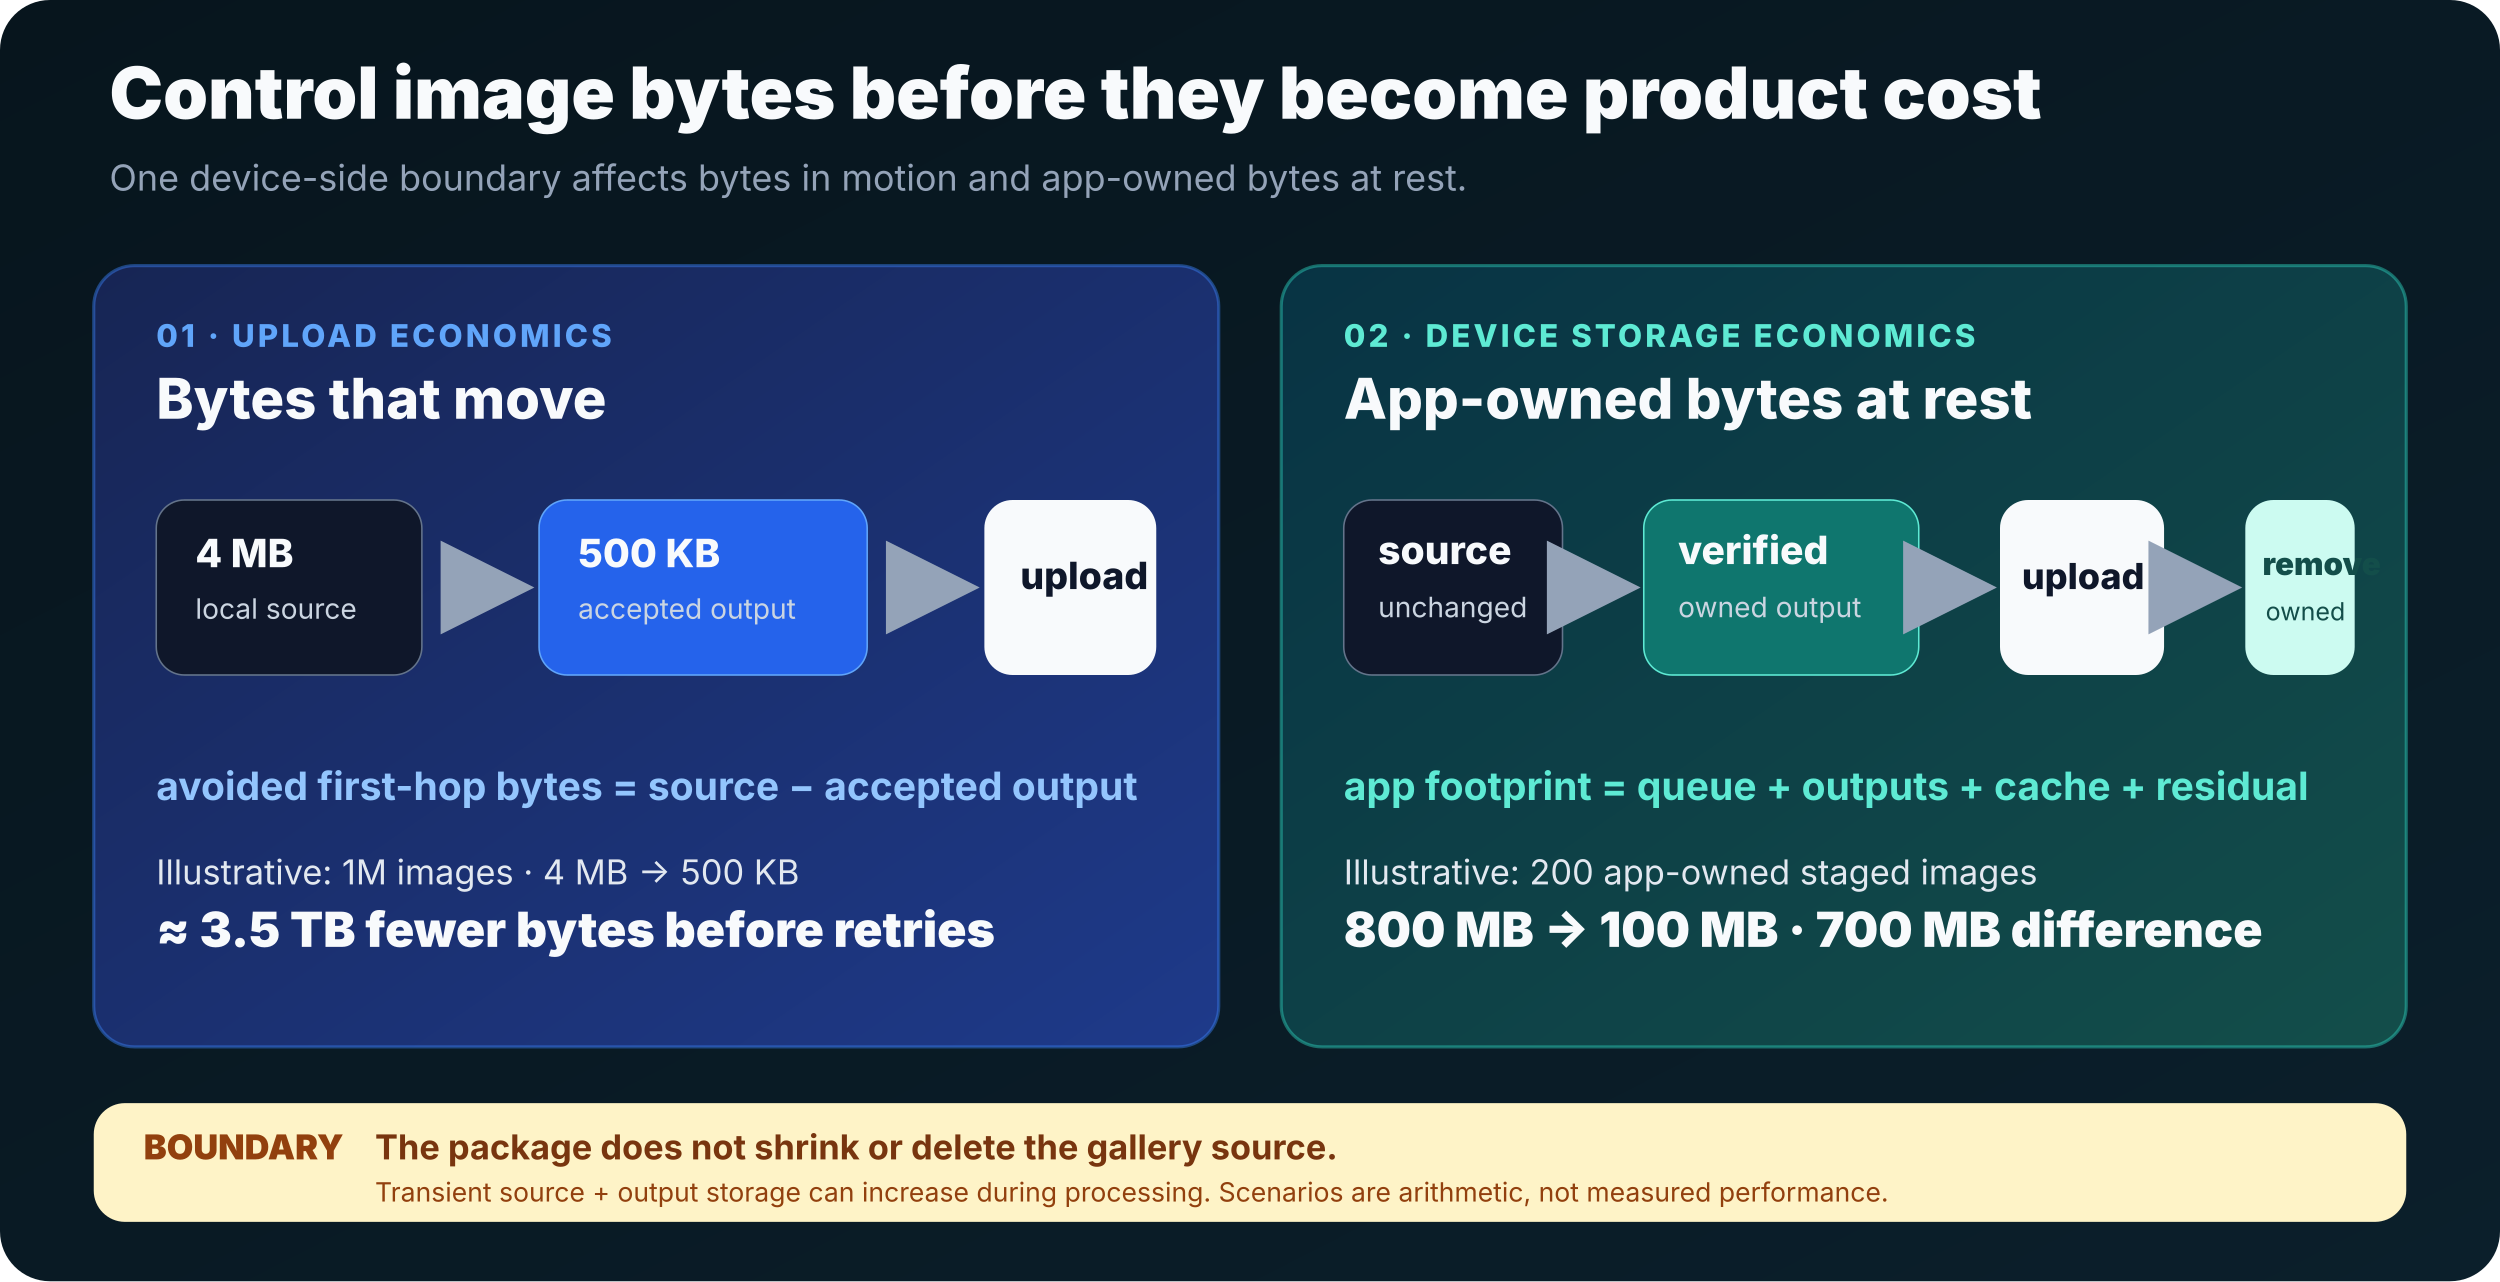
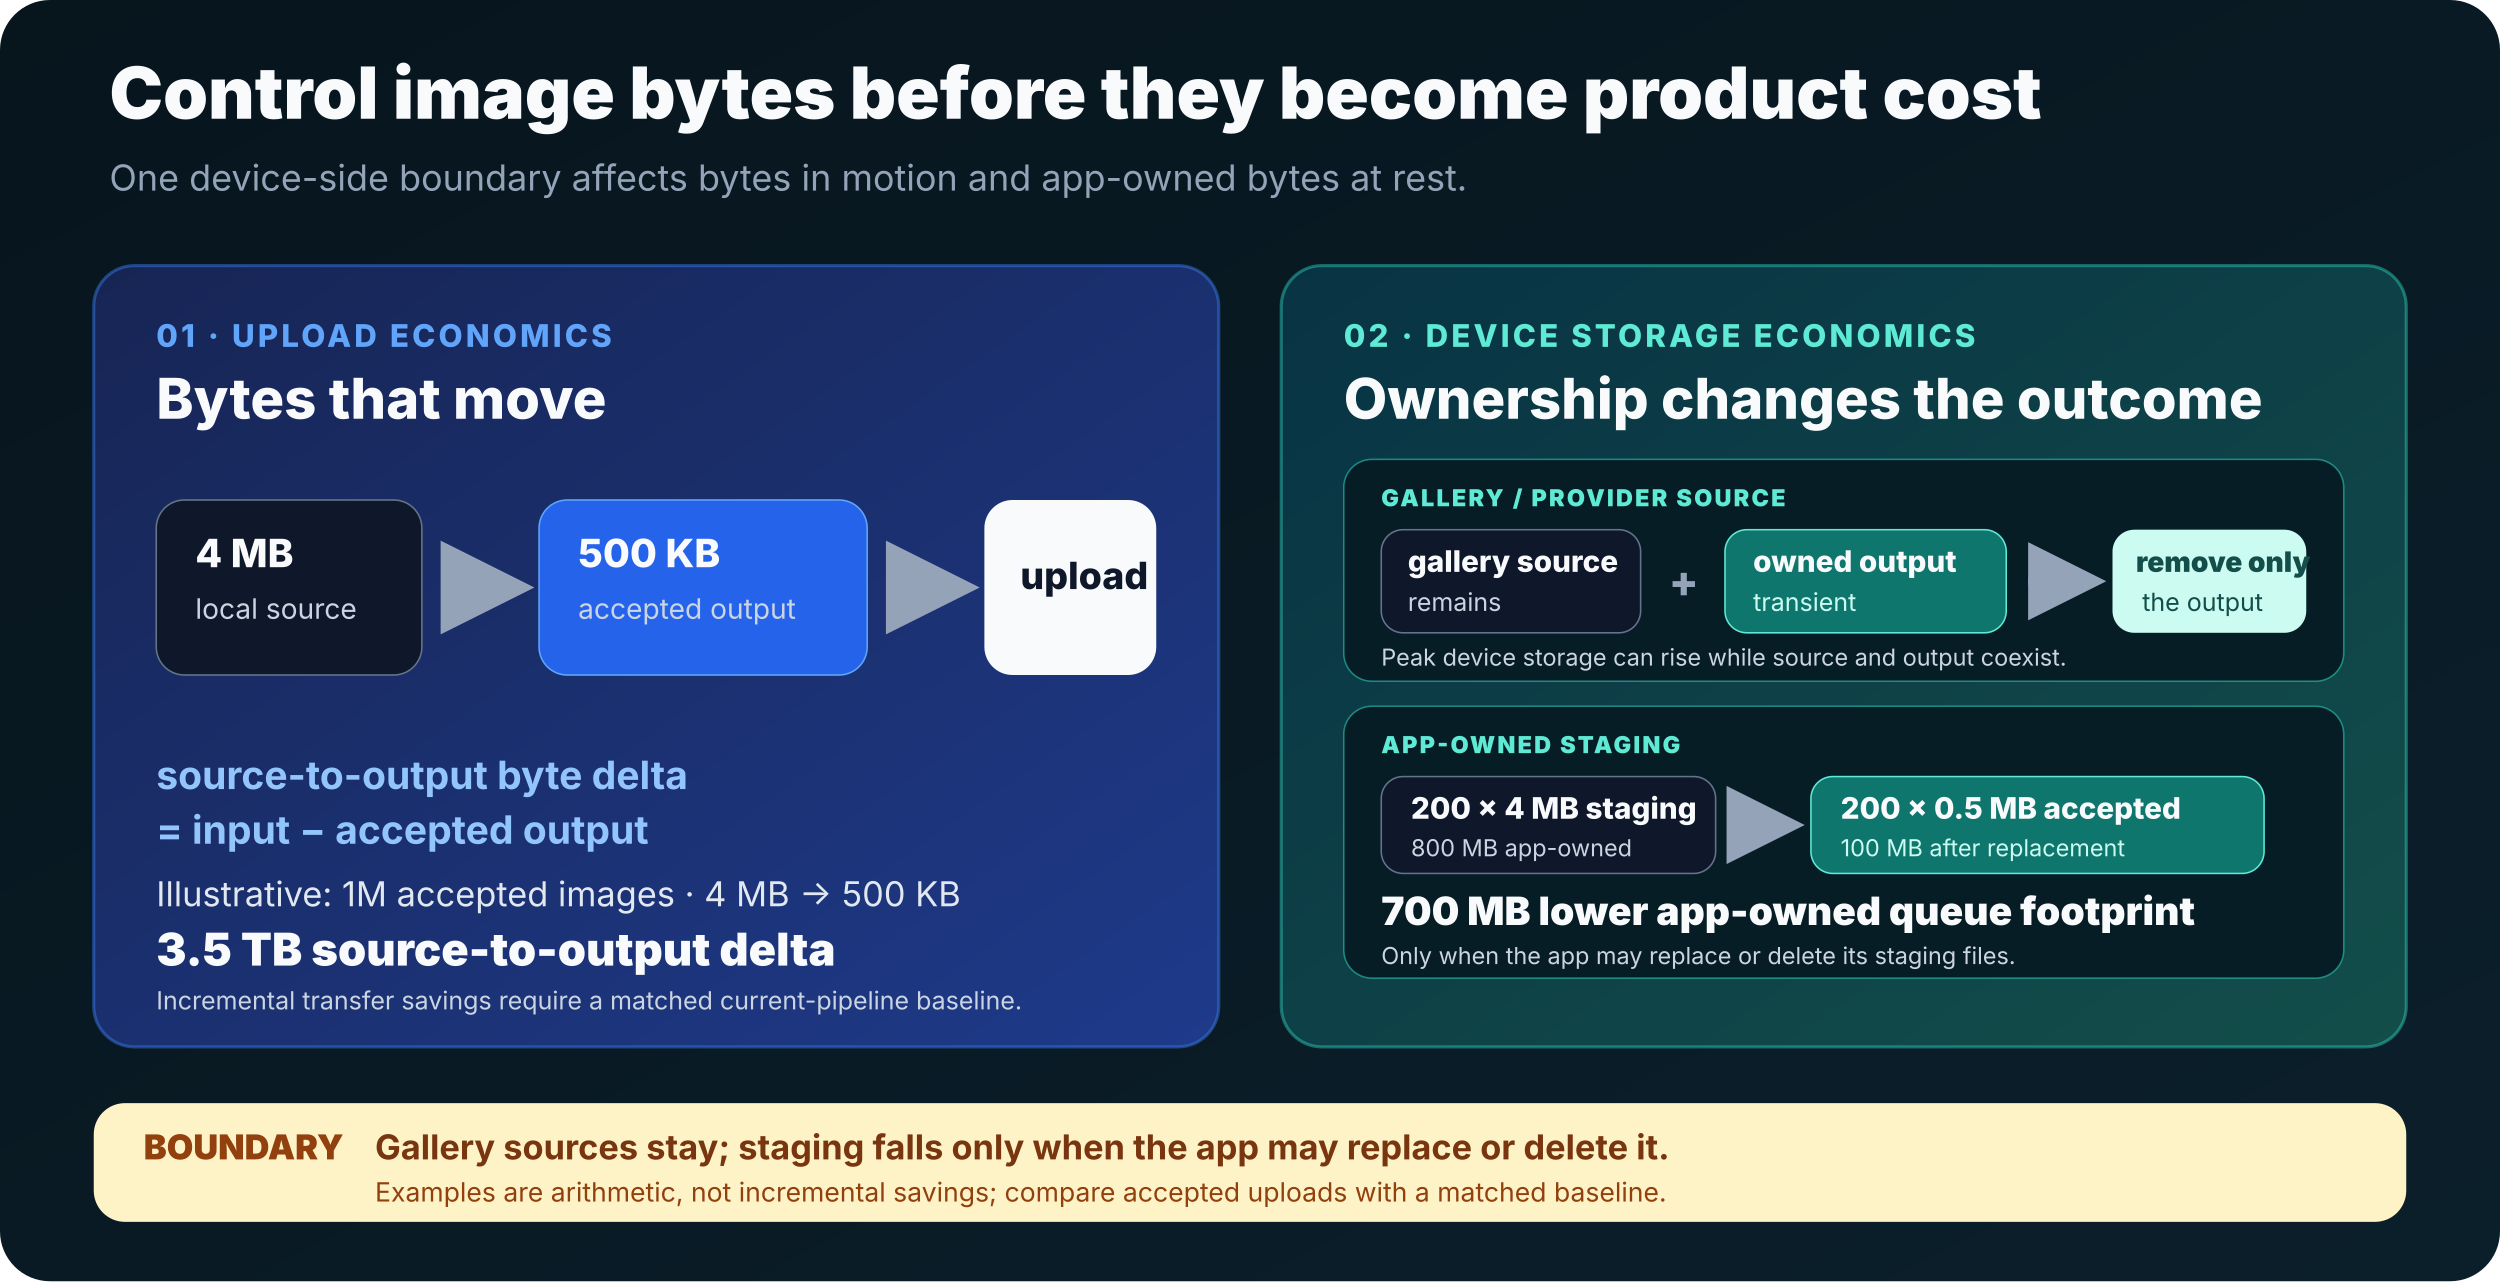
<svg xmlns="http://www.w3.org/2000/svg" width="1600" height="820" viewBox="0 0 1600 820" role="img" aria-labelledby="title desc">
  <defs>
    <linearGradient id="background" x1="0" y1="0" x2="1" y2="1">
      <stop offset="0" stop-color="#07151d" />
      <stop offset="1" stop-color="#0b1f2b" />
    </linearGradient>
    <linearGradient id="blue" x1="0" y1="0" x2="1" y2="1">
      <stop offset="0" stop-color="#172554" />
      <stop offset="1" stop-color="#1e3a8a" />
    </linearGradient>
    <linearGradient id="teal" x1="0" y1="0" x2="1" y2="1">
      <stop offset="0" stop-color="#083344" />
      <stop offset="1" stop-color="#134e4a" />
    </linearGradient>
    <marker id="arrow" markerWidth="10" markerHeight="10" refX="8" refY="5" orient="auto">
      <path d="M0,0 L10,5 L0,10 Z" fill="#94a3b8" />
    </marker>
    <style>
      text { font-family: Inter, ui-sans-serif, system-ui, -apple-system, BlinkMacSystemFont, "Segoe UI", sans-serif; }
      .label { font-size: 20px; font-weight: 800; letter-spacing: 2px; }
      .panel-title { font-size: 36px; font-weight: 800; fill: #f8fafc; }
      .box-title { font-size: 25px; font-weight: 800; fill: #f8fafc; }
      .box-note { font-size: 18px; fill: #cbd5e1; }
      .formula { font-size: 25px; font-weight: 750; }
      .scenario { font-size: 22px; fill: #e2e8f0; }
    </style>
  </defs>
  <rect width="1600" height="820" rx="32" fill="url(#background)" />
  <text x="70" y="76" fill="#f8fafc" font-size="46" font-weight="850">Control image bytes before they become product cost</text>
  <text x="70" y="122" fill="#94a3b8" font-size="23">One device-side boundary affects bytes in motion and app-owned bytes at rest.</text>
  <rect x="60" y="170" width="720" height="500" rx="26" fill="url(#blue)" stroke="#3b82f6" stroke-opacity="0.45" stroke-width="2" />
  <text x="100" y="222" class="label" fill="#60a5fa">01 · UPLOAD ECONOMICS</text>
  <text x="100" y="268" class="panel-title">Bytes that move</text>
  <rect x="100" y="320" width="170" height="112" rx="18" fill="#0f172a" stroke="#64748b" />
  <text x="125" y="363" class="box-title">4 MB</text>
  <text x="125" y="396" class="box-note">local source</text>
  <line x1="285" y1="376" x2="330" y2="376" stroke="#94a3b8" stroke-width="6" marker-end="url(#arrow)" />
  <rect x="345" y="320" width="210" height="112" rx="18" fill="#2563eb" stroke="#60a5fa" />
  <text x="370" y="363" class="box-title">500 KB</text>
  <text x="370" y="396" class="box-note">accepted output</text>
  <line x1="570" y1="376" x2="615" y2="376" stroke="#94a3b8" stroke-width="6" marker-end="url(#arrow)" />
  <rect x="630" y="320" width="110" height="112" rx="18" fill="#f8fafc" />
  <text x="653" y="377" fill="#0f172a" font-size="24" font-weight="800">upload</text>
-   <text x="100" y="512" class="formula" fill="#93c5fd">avoided first-hop bytes = source − accepted output</text>
-   <text x="100" y="566" class="scenario">Illustrative: 1M images · 4 MB → 500 KB</text>
-   <text x="100" y="606" fill="#f8fafc" font-size="31" font-weight="850">≈ 3.5 TB fewer bytes before retries</text>
+   <text x="100" y="505" class="formula" fill="#93c5fd">source-to-output byte delta</text>
+   <text x="100" y="540" class="formula" fill="#93c5fd">= input − accepted output</text>
+   <text x="100" y="580" class="scenario">Illustrative: 1M accepted images · 4 MB → 500 KB</text>
+   <text x="100" y="618" fill="#f8fafc" font-size="29" font-weight="850">3.5 TB source-to-output delta</text>
+   <text x="100" y="646" fill="#cbd5e1" font-size="16">Incremental transfer savings require a matched current-pipeline baseline.</text>
  <rect x="820" y="170" width="720" height="500" rx="26" fill="url(#teal)" stroke="#2dd4bf" stroke-opacity="0.45" stroke-width="2" />
  <text x="860" y="222" class="label" fill="#5eead4">02 · DEVICE STORAGE ECONOMICS</text>
-   <text x="860" y="268" class="panel-title">App-owned bytes at rest</text>
-   <rect x="860" y="320" width="140" height="112" rx="18" fill="#0f172a" stroke="#64748b" />
-   <text x="882" y="361" class="box-title">source</text>
-   <text x="882" y="395" class="box-note">unchanged</text>
-   <line x1="1010" y1="376" x2="1038" y2="376" stroke="#94a3b8" stroke-width="6" marker-end="url(#arrow)" />
-   <rect x="1052" y="320" width="176" height="112" rx="18" fill="#0f766e" stroke="#5eead4" />
-   <text x="1074" y="361" class="box-title">verified</text>
-   <text x="1074" y="395" class="box-note">owned output</text>
-   <line x1="1238" y1="376" x2="1266" y2="376" stroke="#94a3b8" stroke-width="6" marker-end="url(#arrow)" />
-   <rect x="1280" y="320" width="105" height="112" rx="18" fill="#f8fafc" />
-   <text x="1294" y="377" fill="#0f172a" font-size="23" font-weight="800">upload</text>
-   <line x1="1395" y1="376" x2="1423" y2="376" stroke="#94a3b8" stroke-width="6" marker-end="url(#arrow)" />
-   <rect x="1437" y="320" width="70" height="112" rx="18" fill="#ccfbf1" />
-   <text x="1448" y="368" fill="#134e4a" font-size="20" font-weight="850">remove</text>
-   <text x="1450" y="397" fill="#134e4a" font-size="16">owned</text>
-   <text x="860" y="512" class="formula" fill="#5eead4">app footprint = queue + outputs + cache + residual</text>
-   <text x="860" y="566" class="scenario">Illustrative: 200 app-owned staged images</text>
-   <text x="860" y="606" fill="#f8fafc" font-size="31" font-weight="850">800 MB → 100 MB · 700 MB difference</text>
+   <text x="860" y="268" class="panel-title">Ownership changes the outcome</text>
+   <rect x="860" y="294" width="640" height="142" rx="18" fill="#071d26" stroke="#2dd4bf" stroke-opacity="0.55" />
+   <text x="884" y="324" fill="#5eead4" font-size="15" font-weight="850" letter-spacing="1.4">GALLERY / PROVIDER SOURCE</text>
+   <rect x="884" y="339" width="166" height="66" rx="14" fill="#0f172a" stroke="#64748b" />
+   <text x="901" y="366" fill="#f8fafc" font-size="19" font-weight="800">gallery source</text>
+   <text x="901" y="391" fill="#cbd5e1" font-size="16">remains</text>
+   <text x="1068" y="382" fill="#94a3b8" font-size="28" font-weight="800">+</text>
+   <rect x="1104" y="339" width="180" height="66" rx="14" fill="#0f766e" stroke="#5eead4" />
+   <text x="1122" y="366" fill="#f8fafc" font-size="19" font-weight="800">owned output</text>
+   <text x="1122" y="391" fill="#ccfbf1" font-size="16">transient</text>
+   <line x1="1298" y1="372" x2="1338" y2="372" stroke="#94a3b8" stroke-width="5" marker-end="url(#arrow)" />
+   <rect x="1352" y="339" width="124" height="66" rx="14" fill="#ccfbf1" />
+   <text x="1367" y="366" fill="#134e4a" font-size="18" font-weight="850">remove only</text>
+   <text x="1371" y="391" fill="#134e4a" font-size="16">the output</text>
+   <text x="884" y="426" fill="#cbd5e1" font-size="15">Peak device storage can rise while source and output coexist.</text>
+   <rect x="860" y="452" width="640" height="174" rx="18" fill="#071d26" stroke="#2dd4bf" stroke-opacity="0.55" />
+   <text x="884" y="482" fill="#5eead4" font-size="15" font-weight="850" letter-spacing="1.4">APP-OWNED STAGING</text>
+   <rect x="884" y="497" width="214" height="62" rx="14" fill="#0f172a" stroke="#64748b" />
+   <text x="903" y="524" fill="#f8fafc" font-size="19" font-weight="800">200 × 4 MB staging</text>
+   <text x="903" y="548" fill="#cbd5e1" font-size="15">800 MB app-owned</text>
+   <line x1="1110" y1="528" x2="1145" y2="528" stroke="#94a3b8" stroke-width="5" marker-end="url(#arrow)" />
+   <rect x="1159" y="497" width="290" height="62" rx="14" fill="#0f766e" stroke="#5eead4" />
+   <text x="1178" y="524" fill="#f8fafc" font-size="19" font-weight="800">200 × 0.5 MB accepted</text>
+   <text x="1178" y="548" fill="#ccfbf1" font-size="15">100 MB after replacement</text>
+   <text x="884" y="592" fill="#f8fafc" font-size="25" font-weight="850">700 MB lower app-owned queue footprint</text>
+   <text x="884" y="617" fill="#cbd5e1" font-size="15">Only when the app may replace or delete its staging files.</text>
  <rect x="60" y="706" width="1480" height="76" rx="20" fill="#fef3c7" />
  <text x="92" y="742" fill="#92400e" font-size="22" font-weight="850">BOUNDARY</text>
-   <text x="240" y="742" fill="#78350f" font-size="22" font-weight="700">The package does not shrink or delete the gallery source.</text>
-   <text x="240" y="769" fill="#92400e" font-size="17">Transient source + output storage can increase during processing. Scenarios are arithmetic, not measured performance.</text>
+   <text x="240" y="742" fill="#78350f" font-size="22" font-weight="700">Gallery sources stay; staging falls only when the app may replace or delete it.</text>
+   <text x="240" y="769" fill="#92400e" font-size="17">Examples are arithmetic, not incremental savings; compare accepted uploads with a matched baseline.</text>
</svg>
